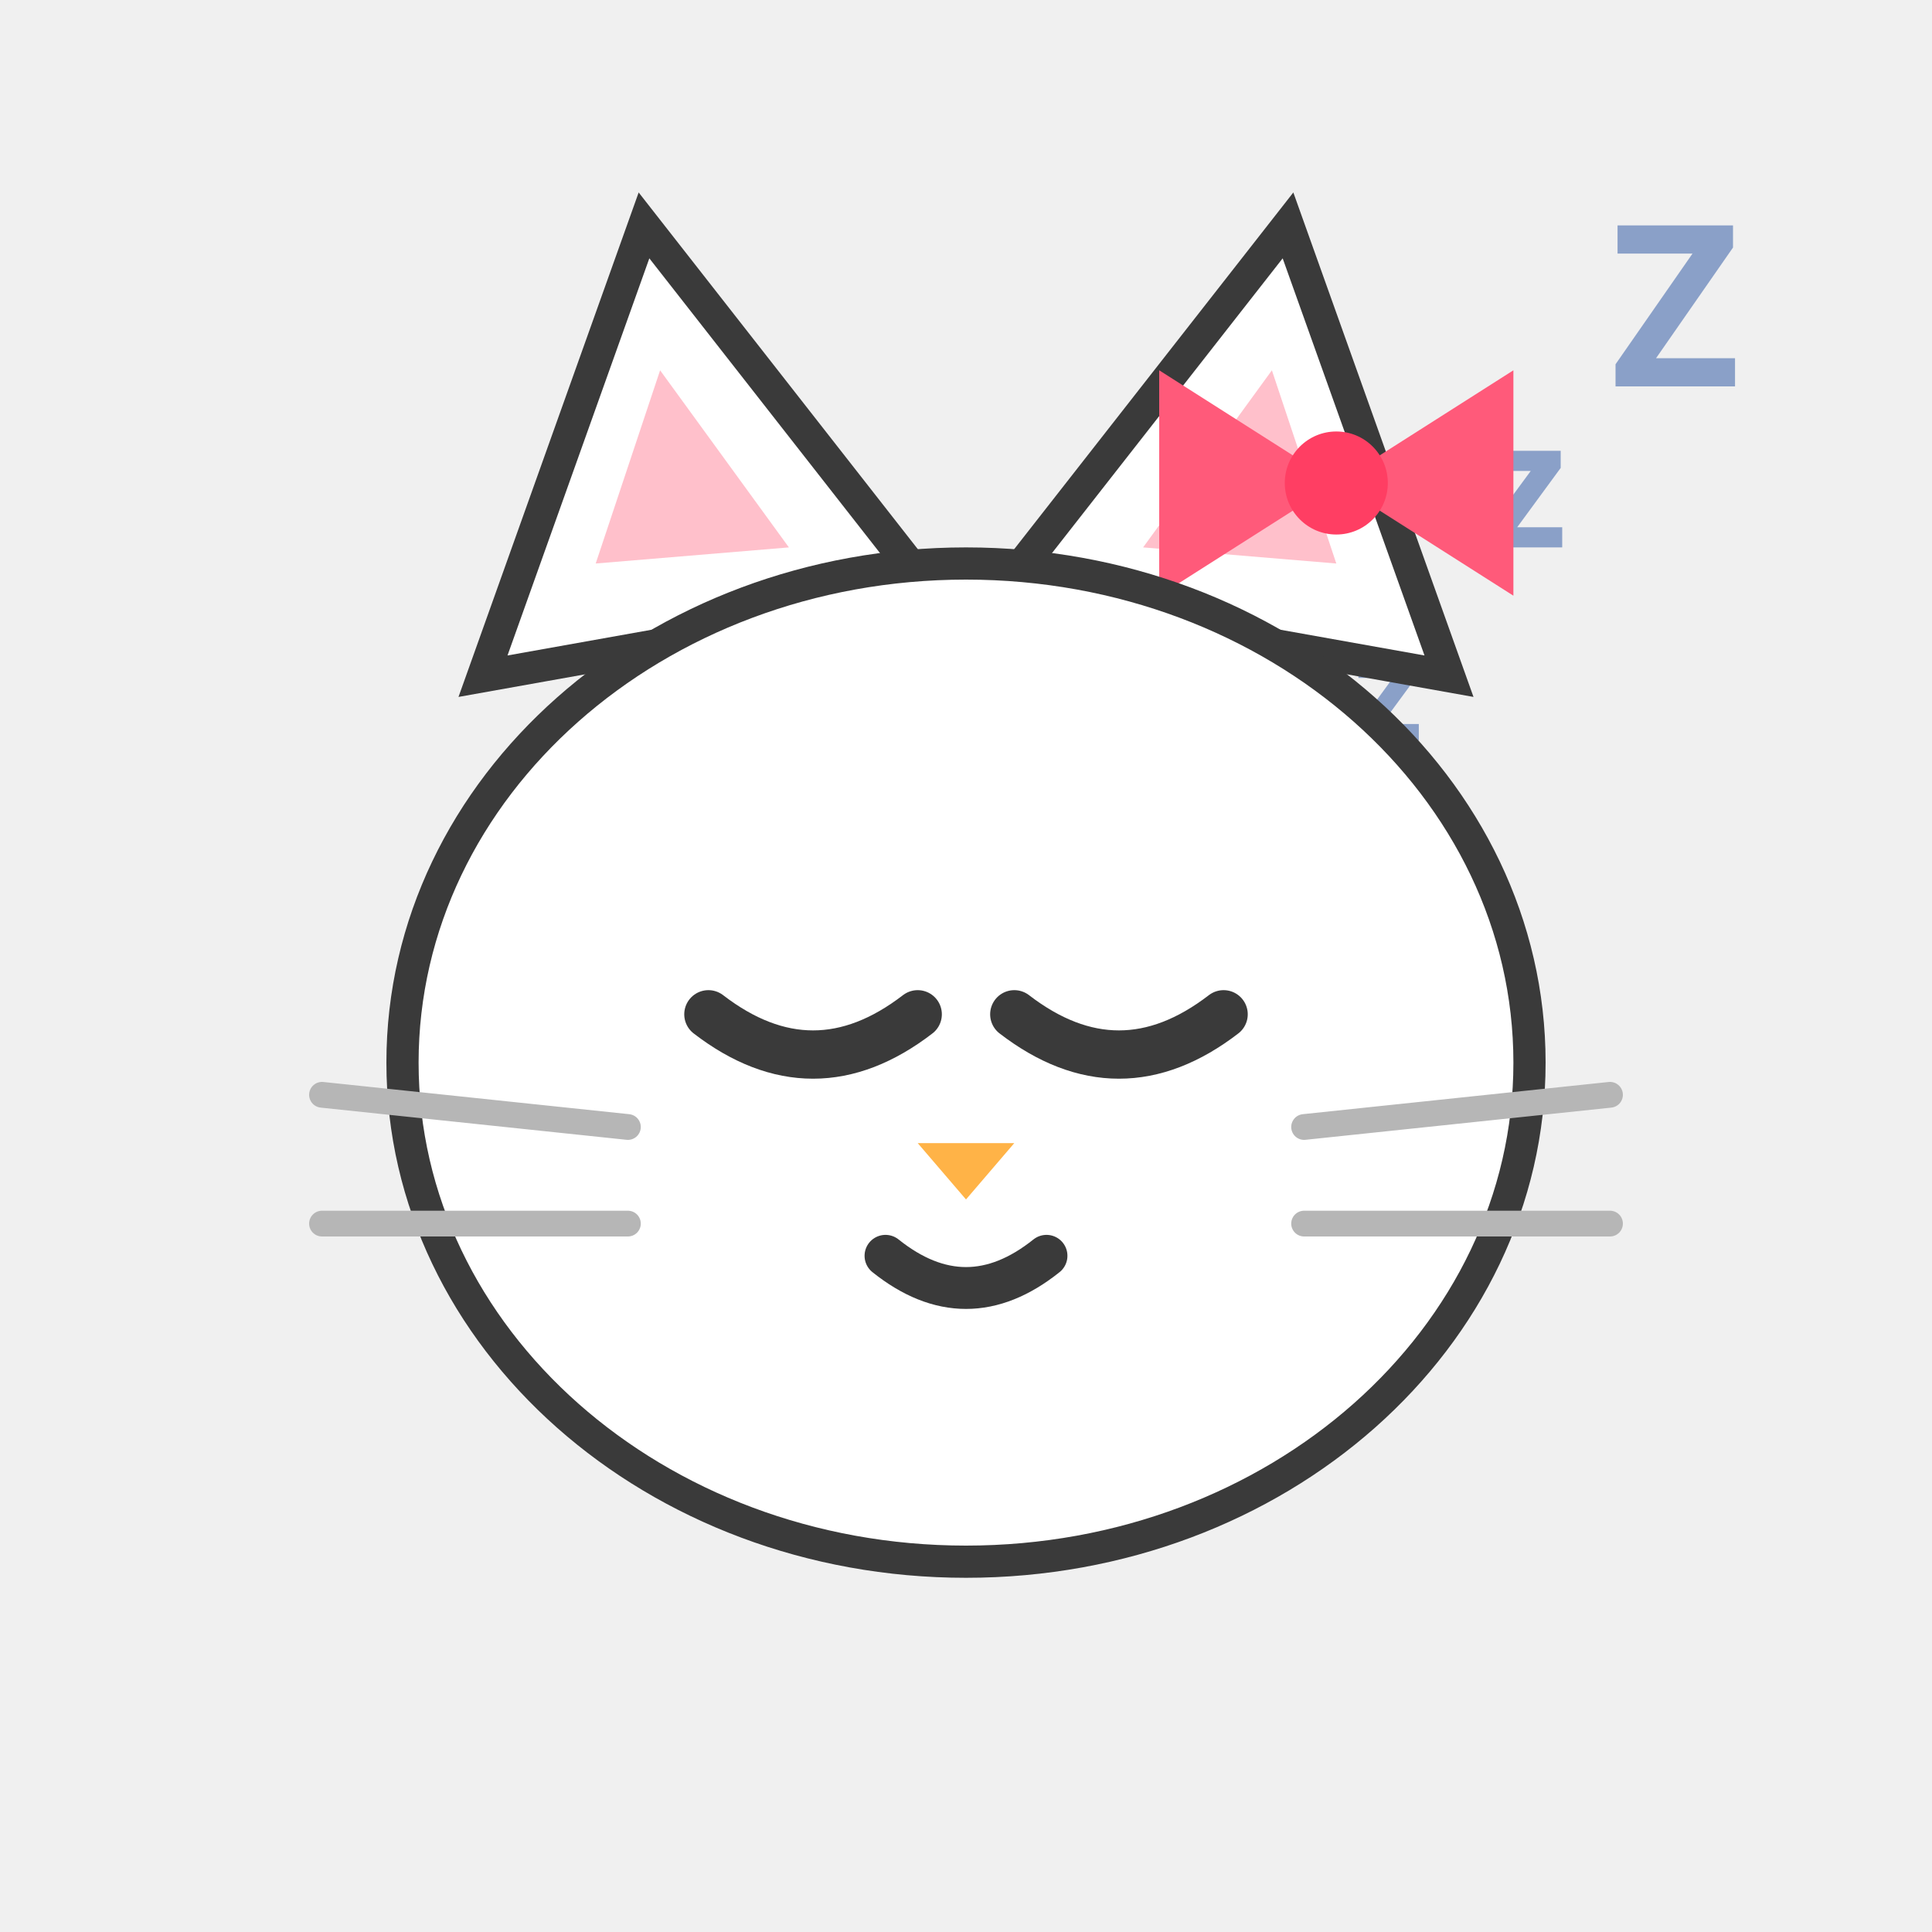
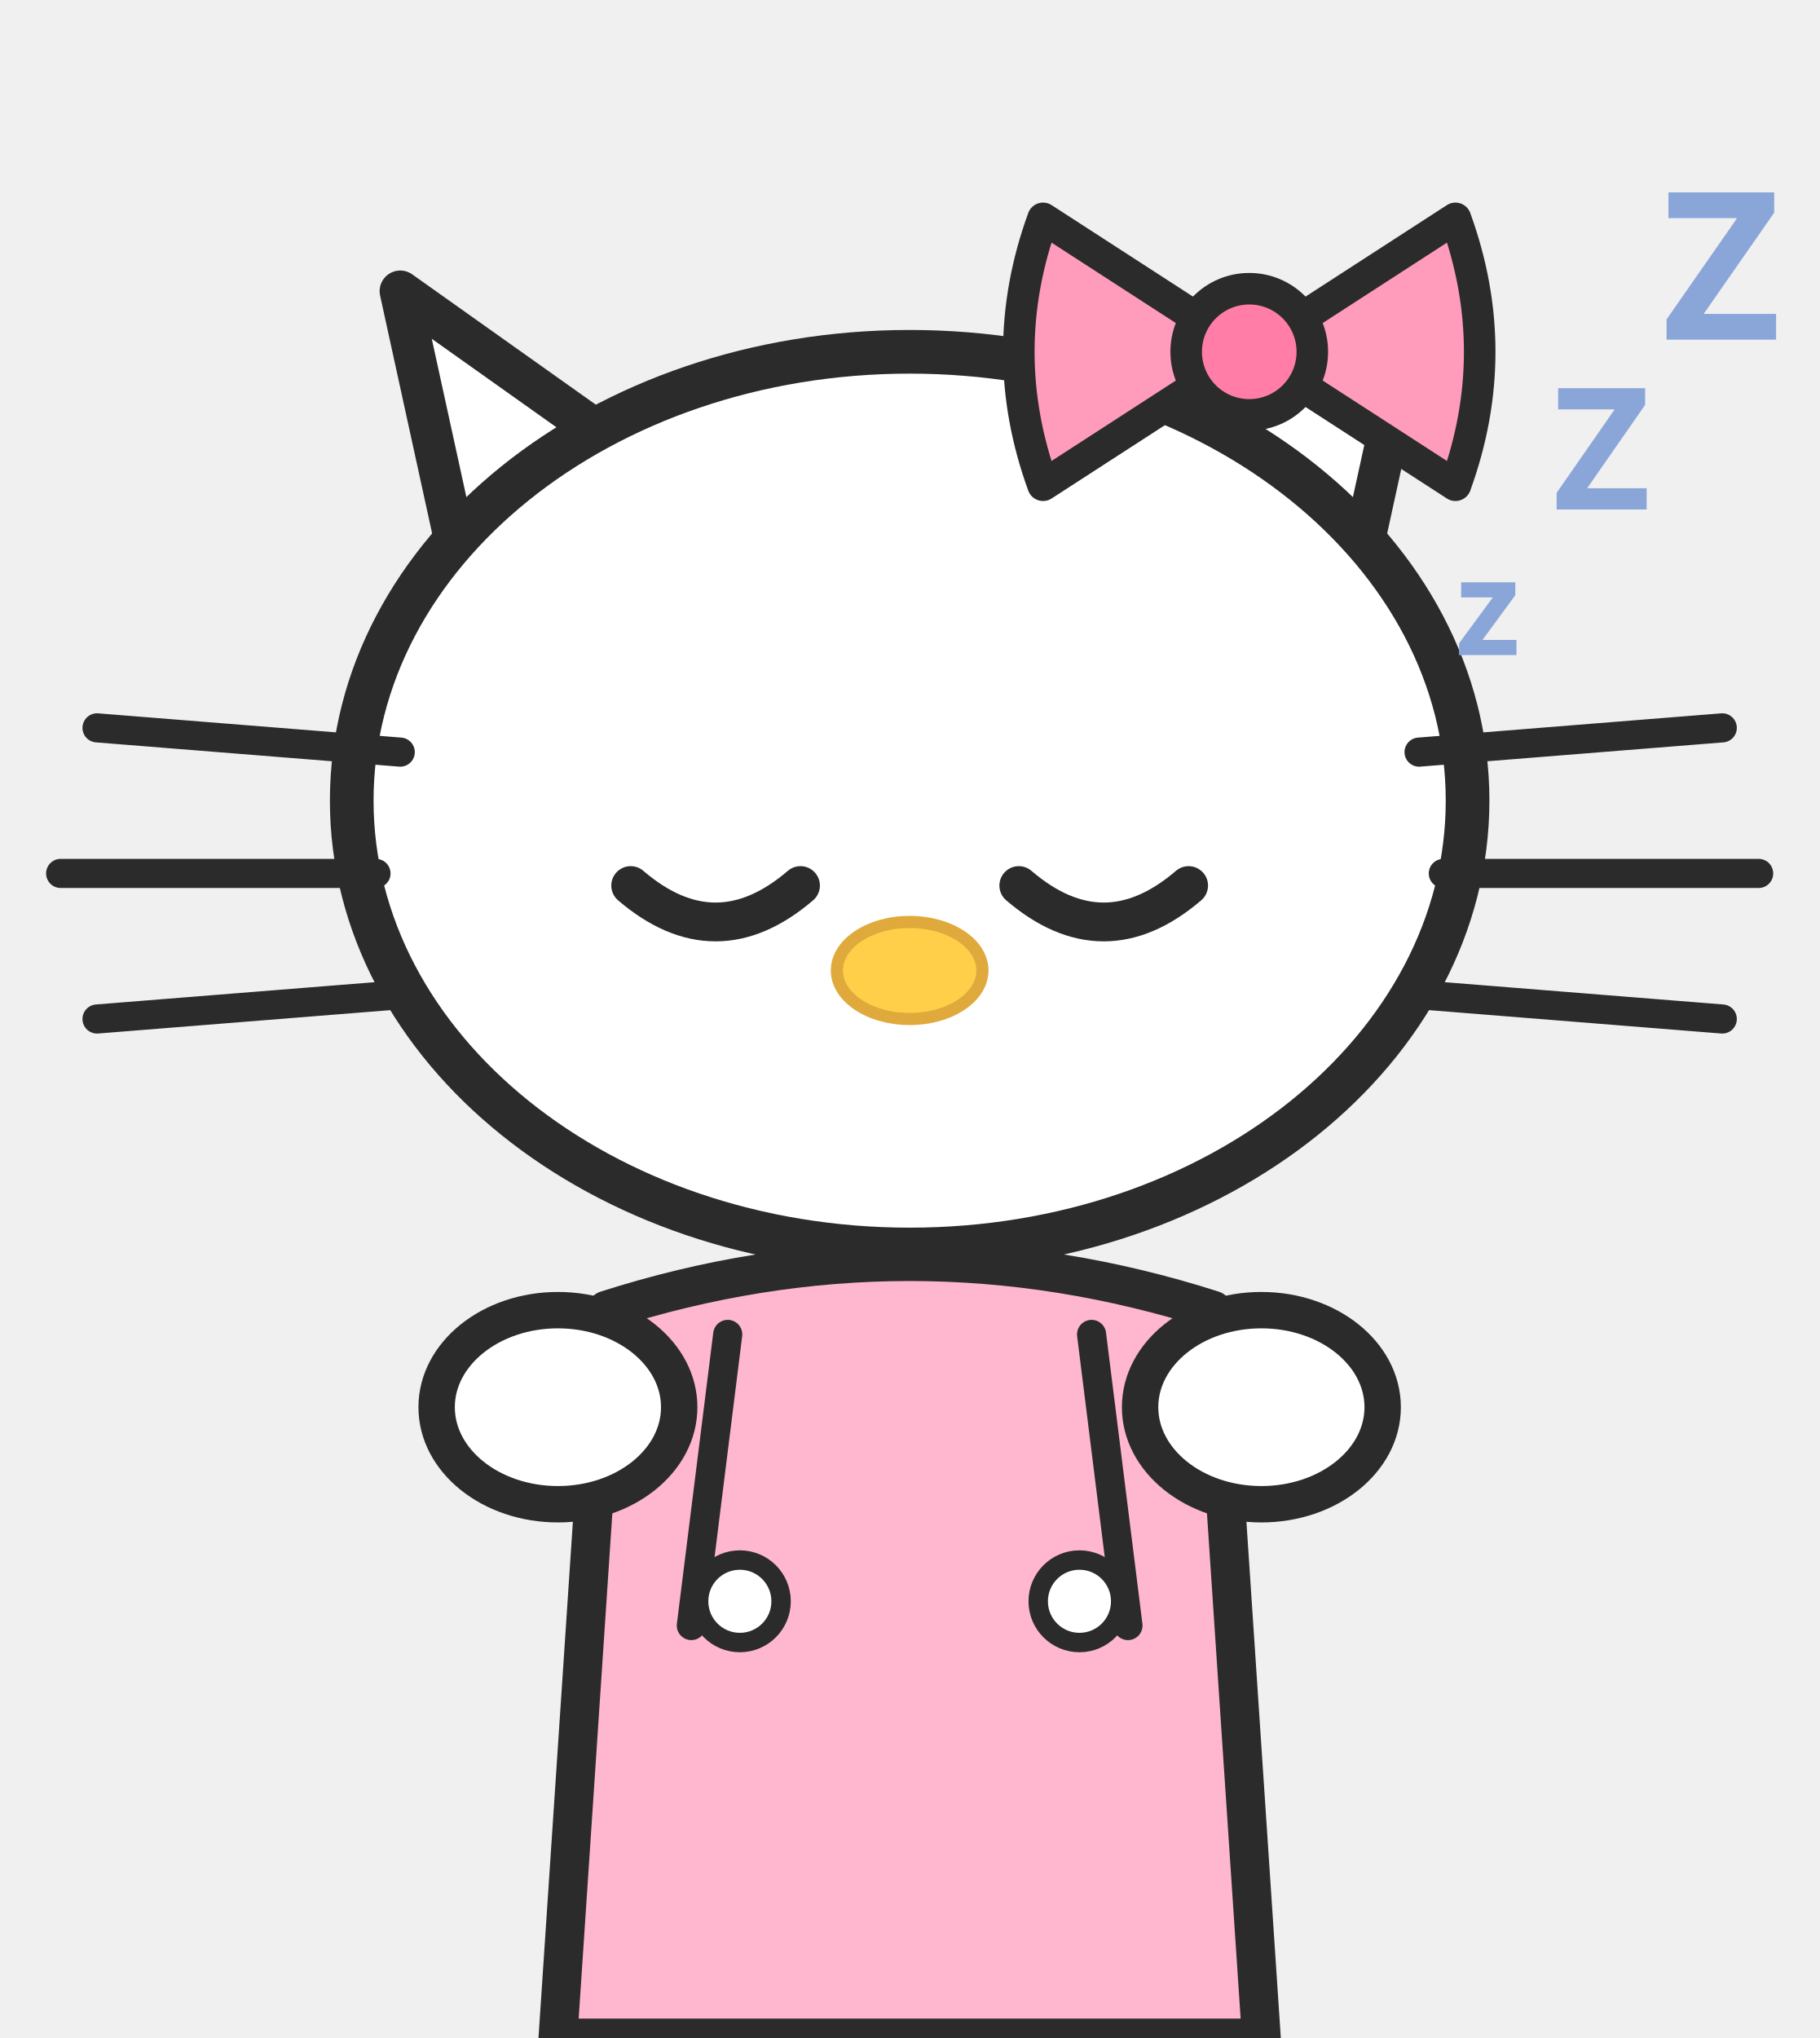
- <svg xmlns="http://www.w3.org/2000/svg" viewBox="0 0 120 120" width="120" height="120">
-   <g fill="#8aa0c8" font-family="sans-serif" font-weight="700">
-     <text x="92" y="34" font-size="11">z</text>
-     <text x="100" y="24" font-size="14">Z</text>
-     <text x="84" y="46" font-size="9">z</text>
+ <svg xmlns="http://www.w3.org/2000/svg" viewBox="0 0 150 168" width="150" height="168">
+   <path d="M50 108 Q75 100 100 108 L104 168 L46 168 Z" fill="#ffb6cf" stroke="#2b2b2b" stroke-width="3.2" stroke-linejoin="round" />
+   <path d="M60 110 L57 134" fill="none" stroke="#2b2b2b" stroke-width="2.4" stroke-linecap="round" />
+   <path d="M90 110 L93 134" fill="none" stroke="#2b2b2b" stroke-width="2.4" stroke-linecap="round" />
+   <circle cx="61" cy="132" r="3.4" fill="#fff" stroke="#2b2b2b" stroke-width="1.6" />
+   <circle cx="89" cy="132" r="3.4" fill="#fff" stroke="#2b2b2b" stroke-width="1.6" />
+   <ellipse cx="46" cy="116" rx="10" ry="8" fill="#fff" stroke="#2b2b2b" stroke-width="3" />
+   <ellipse cx="104" cy="116" rx="10" ry="8" fill="#fff" stroke="#2b2b2b" stroke-width="3" />
+   <path d="M40 56 L33 24 L64 46 Z" fill="#fff" stroke="#2b2b2b" stroke-width="3.4" stroke-linejoin="round" />
+   <path d="M110 56 L117 24 L86 46 Z" fill="#fff" stroke="#2b2b2b" stroke-width="3.4" stroke-linejoin="round" />
+   <ellipse cx="75" cy="66" rx="46" ry="37" fill="#fff" stroke="#2b2b2b" stroke-width="3.6" />
+   <g transform="translate(103,29)" stroke="#2b2b2b" stroke-width="2.6" stroke-linejoin="round">
+     <path d="M0 0 L-17 -11 Q-21 0 -17 11 Z" fill="#ff9bbb" />
+     <path d="M0 0 L17 -11 Q21 0 17 11 Z" fill="#ff9bbb" />
+     <circle r="5.2" fill="#ff7da6" />
  </g>
-   <path d="M30 42 L40 14 L58 37 Z" fill="#fff" stroke="#3a3a3a" stroke-width="2" />
-   <path d="M90 42 L80 14 L62 37 Z" fill="#fff" stroke="#3a3a3a" stroke-width="2" />
-   <path d="M37 35 L41 23 L49 34 Z" fill="#ffc0cb" />
-   <path d="M83 35 L79 23 L71 34 Z" fill="#ffc0cb" />
-   <g transform="translate(83,30)">
-     <path d="M0 0 L-11 -7 L-11 7 Z" fill="#ff5a7a" />
-     <path d="M0 0 L11 -7 L11 7 Z" fill="#ff5a7a" />
-     <circle r="3.2" fill="#ff3e63" />
+   <g stroke="#2b2b2b" stroke-width="2.4" stroke-linecap="round">
+     <line x1="33" y1="62" x2="8" y2="60" />
+     <line x1="31" y1="72" x2="5" y2="72" />
+     <line x1="33" y1="82" x2="8" y2="84" />
+     <line x1="117" y1="62" x2="142" y2="60" />
+     <line x1="119" y1="72" x2="145" y2="72" />
+     <line x1="117" y1="82" x2="142" y2="84" />
  </g>
-   <ellipse cx="60" cy="66" rx="35" ry="31" fill="#fff" stroke="#3a3a3a" stroke-width="2" />
-   <path d="M44 63 q6.5 5 13 0" fill="none" stroke="#3a3a3a" stroke-width="3" stroke-linecap="round" />
-   <path d="M63 63 q6.5 5 13 0" fill="none" stroke="#3a3a3a" stroke-width="3" stroke-linecap="round" />
-   <path d="M57 71 h6 l-3 3.5 z" fill="#ffb347" />
-   <path d="M55 78 q5 4 10 0" fill="none" stroke="#3a3a3a" stroke-width="2.6" stroke-linecap="round" />
-   <g stroke="#b6b6b6" stroke-width="1.6" stroke-linecap="round">
-     <line x1="20" y1="68" x2="39" y2="70" />
-     <line x1="20" y1="76" x2="39" y2="76" />
-     <line x1="100" y1="68" x2="81" y2="70" />
-     <line x1="100" y1="76" x2="81" y2="76" />
+   <ellipse cx="75" cy="80" rx="6" ry="4" fill="#ffcf4a" stroke="#e0a93b" stroke-width="1" />
+   <path d="M52 73 q7 6 14 0" fill="none" stroke="#2b2b2b" stroke-width="3.2" stroke-linecap="round" />
+   <path d="M84 73 q7 6 14 0" fill="none" stroke="#2b2b2b" stroke-width="3.2" stroke-linecap="round" />
+   <g fill="#8aa6d8" font-family="sans-serif" font-weight="700">
+     <text x="120" y="54" font-size="11">z</text>
+     <text x="128" y="42" font-size="14">Z</text>
+     <text x="137" y="28" font-size="17">Z</text>
  </g>
</svg>
